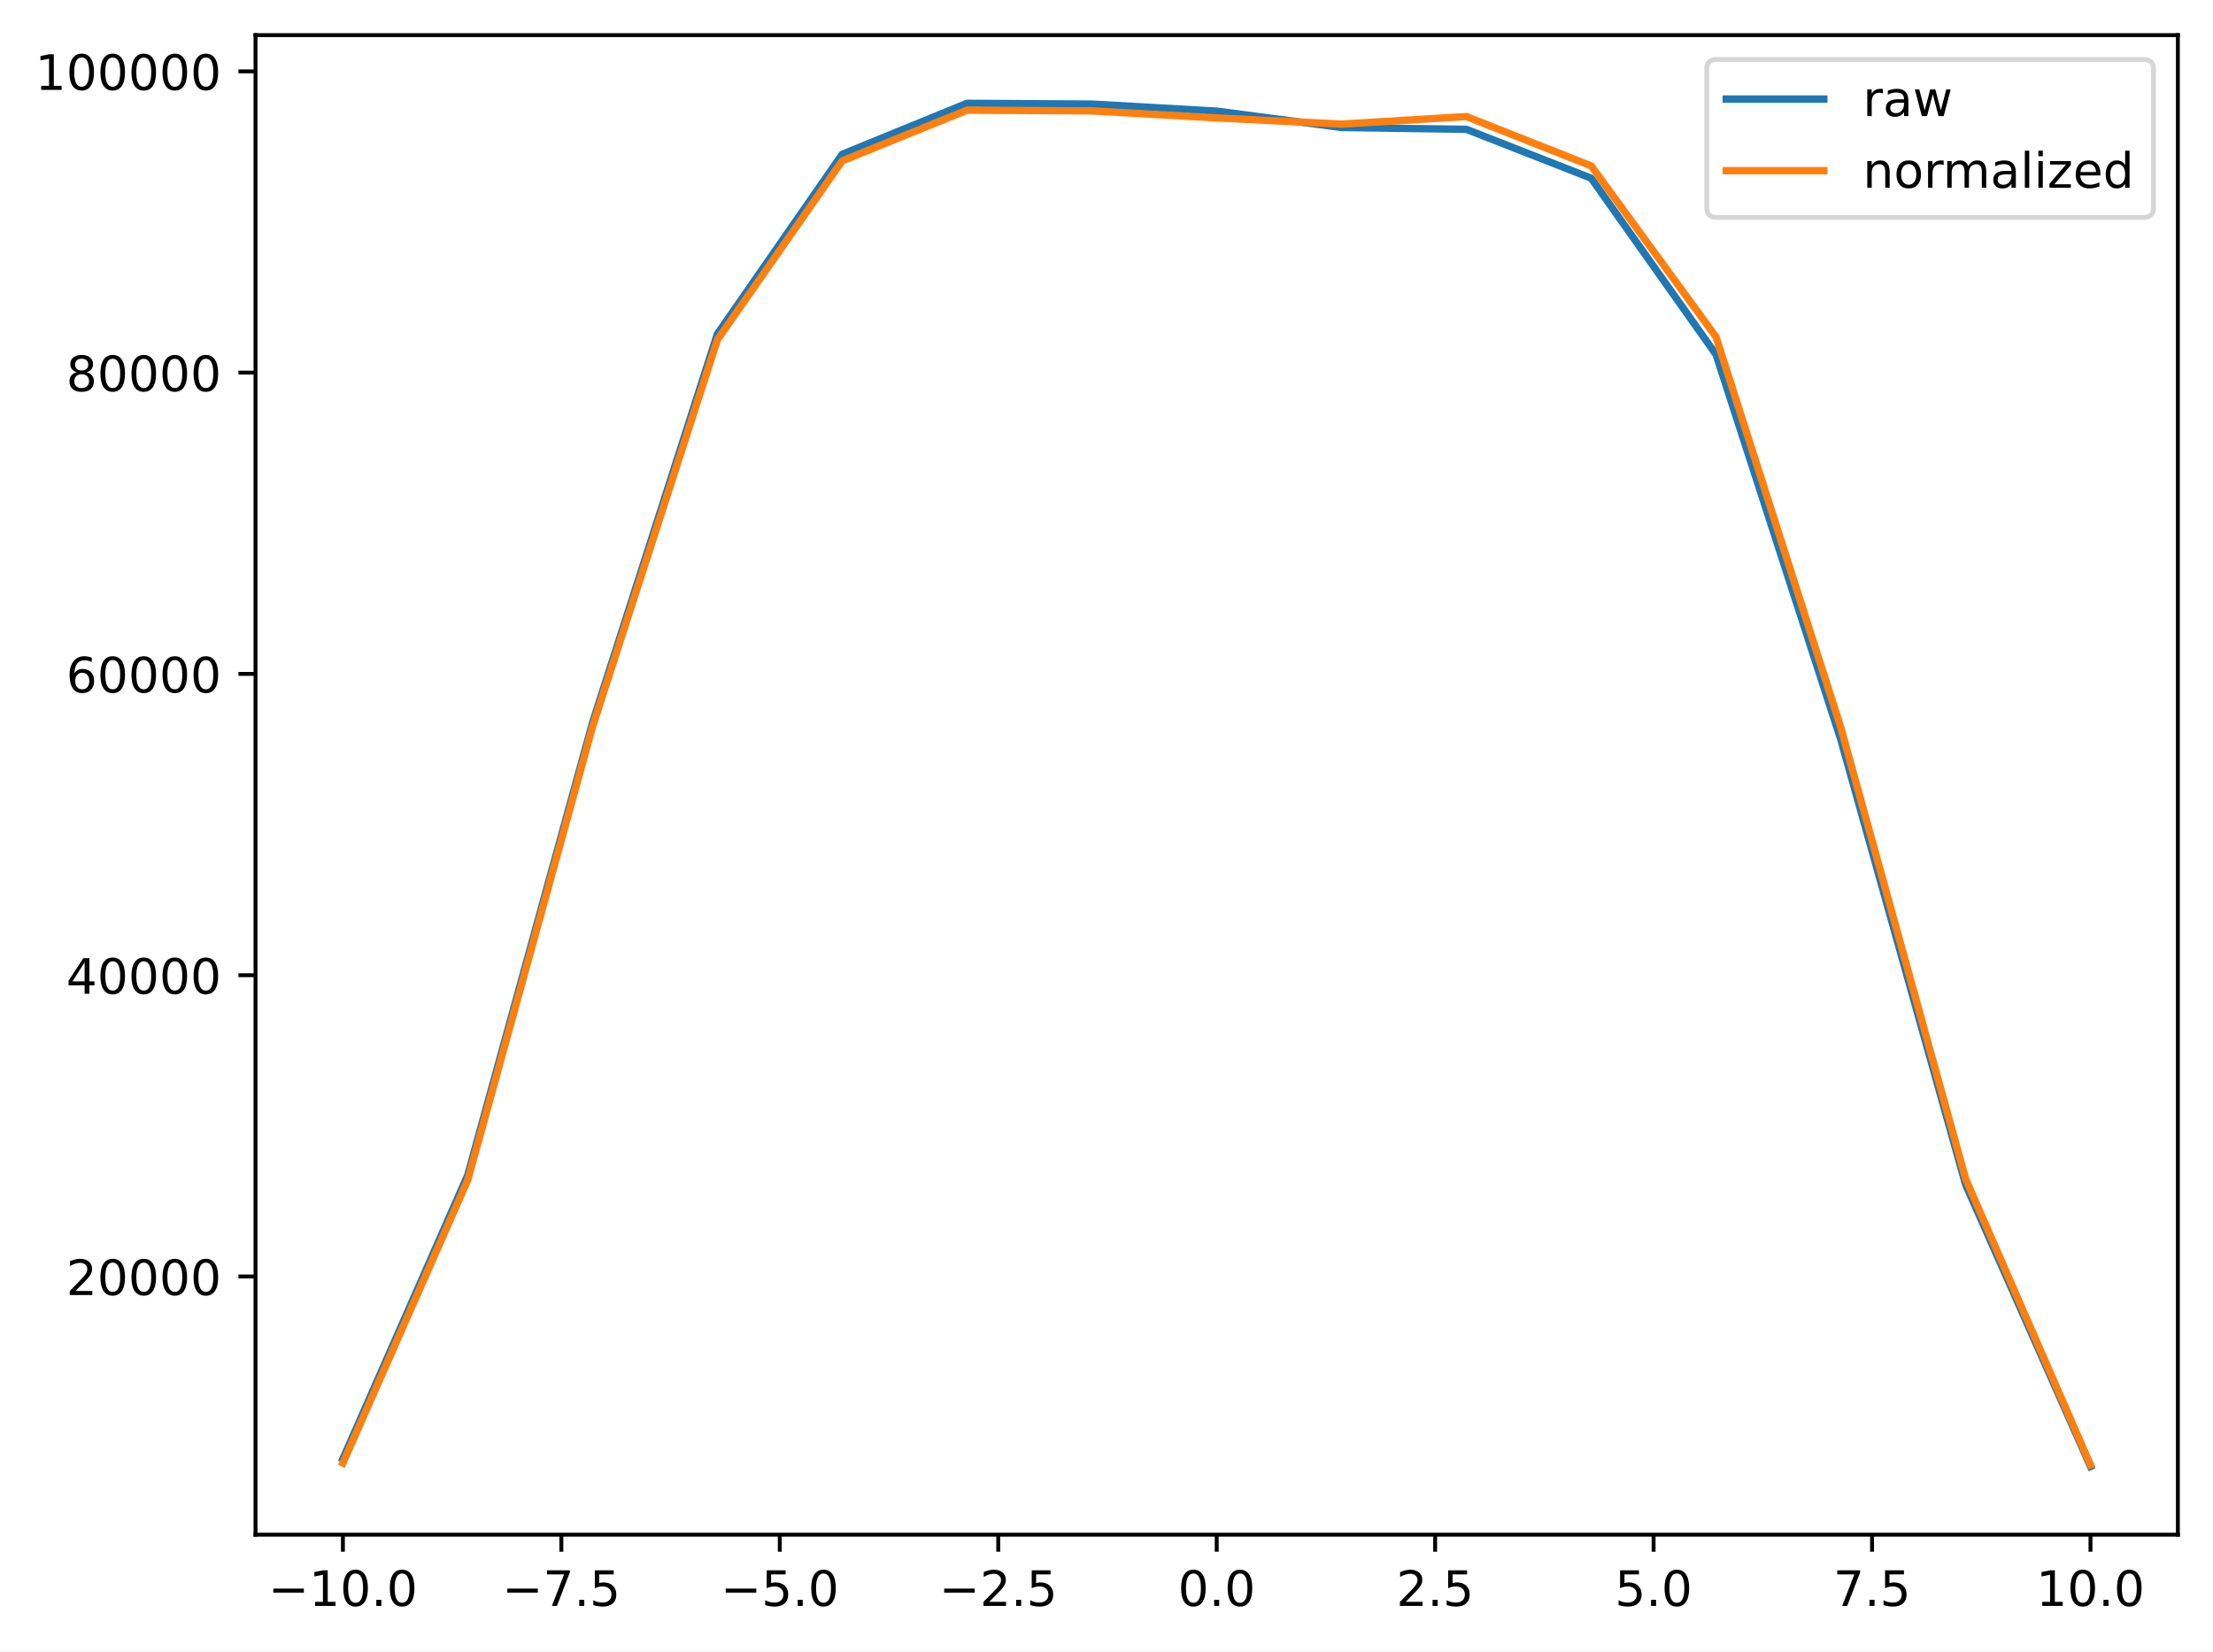
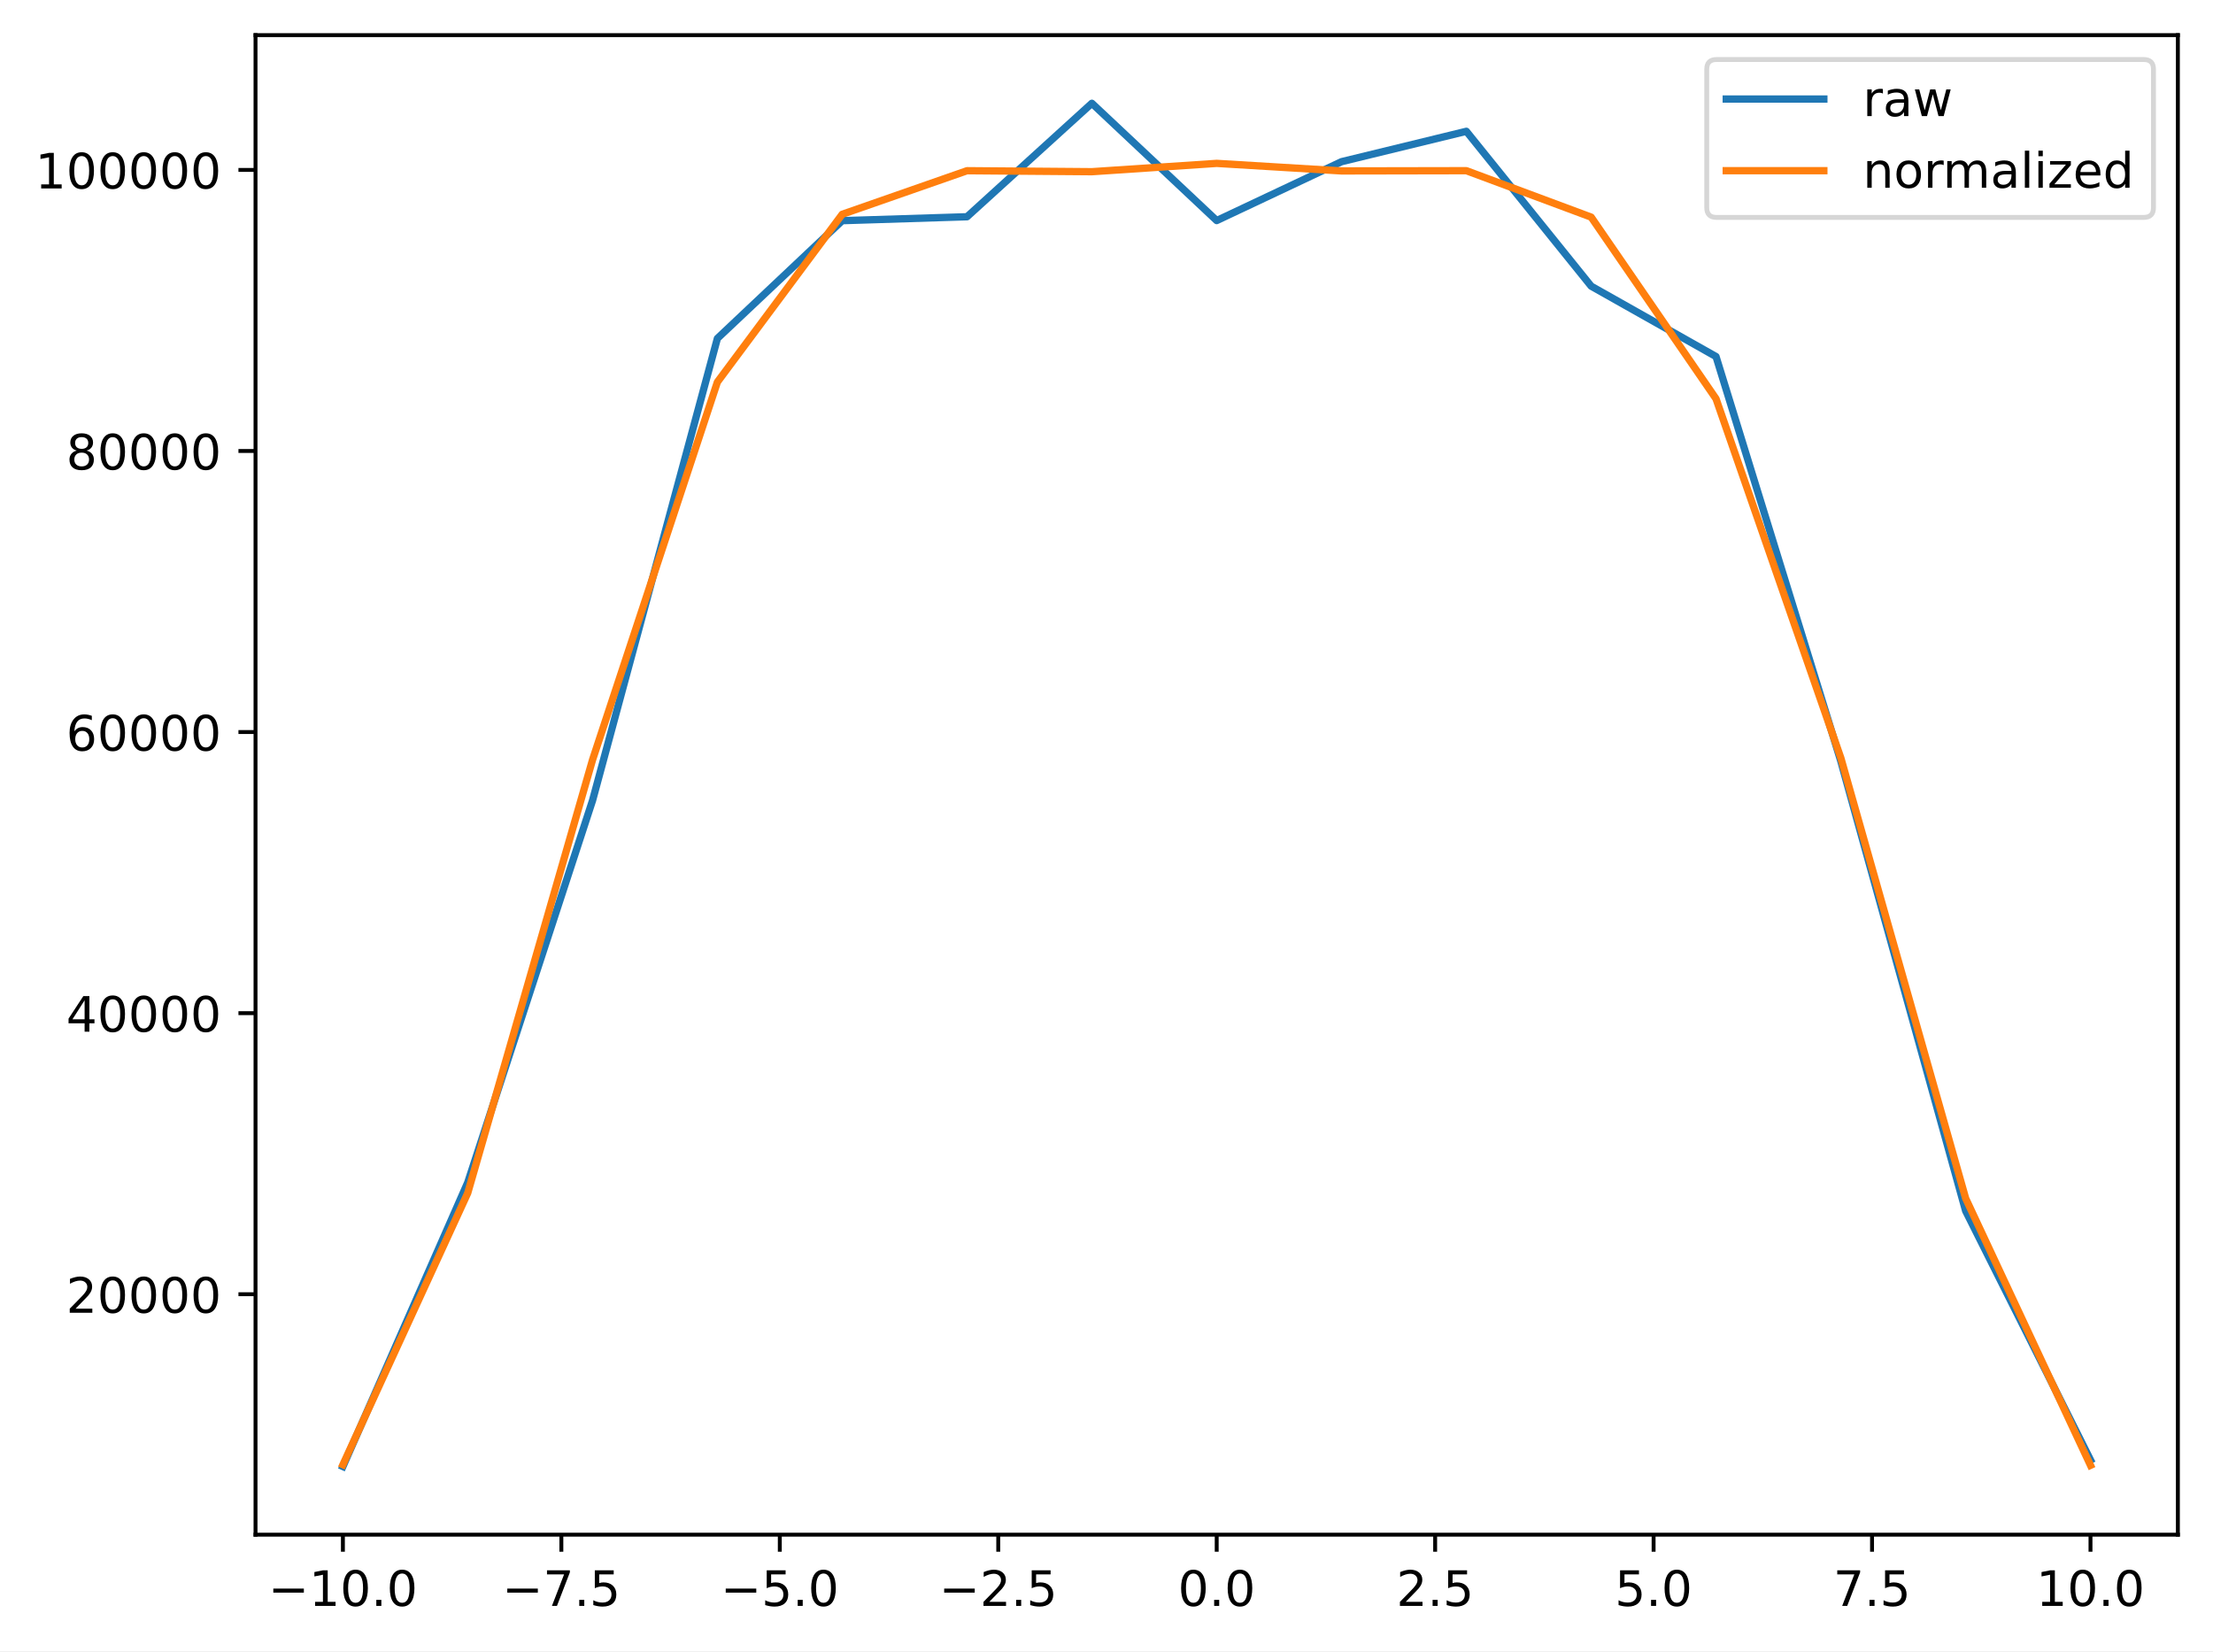
<svg xmlns="http://www.w3.org/2000/svg" xmlns:xlink="http://www.w3.org/1999/xlink" height="338.4pt" version="1.1" viewBox="0 0 453.6 338.4" width="453.6pt">
  <defs>
    <style type="text/css">
*{stroke-linecap:butt;stroke-linejoin:round;}
  </style>
  </defs>
  <g id="figure_1">
    <g id="patch_1">
      <path d="M 0 338.4  L 453.6 338.4  L 453.6 0  L 0 0  z " style="fill:#ffffff;" />
    </g>
    <g id="axes_1">
      <g id="patch_2">
        <path d="M 52.375 314.522  L 446.4 314.522  L 446.4 7.2  L 52.375 7.2  z " style="fill:#ffffff;" />
      </g>
      <g id="matplotlib.axis_1">
        <g id="xtick_1">
          <g id="line2d_1">
            <defs>
-               <path d="M 0 0  L 0 3.5  " id="mf3e37d94b4" style="stroke:#000000;stroke-width:0.8;" />
-             </defs>
-             <g>
-               <use style="stroke:#000000;stroke-width:0.8;" x="70.285" xlink:href="#mf3e37d94b4" y="314.522" />
+               <path d="M 0 0  L 0 3.5  " id="m24423a9ece" style="stroke:#000000;stroke-width:0.8;" />
+             </defs>
+             <g>
+               <use style="stroke:#000000;stroke-width:0.8;" x="70.285" xlink:href="#m24423a9ece" y="314.522" />
            </g>
          </g>
          <g id="text_1">
            <defs>
              <path d="M 10.594 35.5  L 73.188 35.5  L 73.188 27.203  L 10.594 27.203  z " id="DejaVuSans-8722" />
              <path d="M 12.406 8.297  L 28.516 8.297  L 28.516 63.922  L 10.984 60.406  L 10.984 69.391  L 28.422 72.906  L 38.281 72.906  L 38.281 8.297  L 54.391 8.297  L 54.391 0  L 12.406 0  z " id="DejaVuSans-49" />
              <path d="M 31.781 66.406  Q 24.172 66.406 20.328 58.906  Q 16.5 51.422 16.5 36.375  Q 16.5 21.391 20.328 13.891  Q 24.172 6.391 31.781 6.391  Q 39.453 6.391 43.281 13.891  Q 47.125 21.391 47.125 36.375  Q 47.125 51.422 43.281 58.906  Q 39.453 66.406 31.781 66.406  z M 31.781 74.219  Q 44.047 74.219 50.516 64.516  Q 56.984 54.828 56.984 36.375  Q 56.984 17.969 50.516 8.266  Q 44.047 -1.422 31.781 -1.422  Q 19.531 -1.422 13.062 8.266  Q 6.594 17.969 6.594 36.375  Q 6.594 54.828 13.062 64.516  Q 19.531 74.219 31.781 74.219  z " id="DejaVuSans-48" />
              <path d="M 10.688 12.406  L 21 12.406  L 21 0  L 10.688 0  z " id="DejaVuSans-46" />
            </defs>
            <g transform="translate(54.96257 329.1203)scale(0.1 -0.1)">
              <use xlink:href="#DejaVuSans-8722" />
              <use x="83.789" xlink:href="#DejaVuSans-49" />
              <use x="147.412" xlink:href="#DejaVuSans-48" />
              <use x="211.035" xlink:href="#DejaVuSans-46" />
              <use x="242.822" xlink:href="#DejaVuSans-48" />
            </g>
          </g>
        </g>
        <g id="xtick_2">
          <g id="line2d_2">
            <g>
-               <use style="stroke:#000000;stroke-width:0.8;" x="115.061" xlink:href="#mf3e37d94b4" y="314.522" />
+               <use style="stroke:#000000;stroke-width:0.8;" x="115.061" xlink:href="#m24423a9ece" y="314.522" />
            </g>
          </g>
          <g id="text_2">
            <defs>
              <path d="M 8.203 72.906  L 55.078 72.906  L 55.078 68.703  L 28.609 0  L 18.312 0  L 43.219 64.594  L 8.203 64.594  z " id="DejaVuSans-55" />
              <path d="M 10.797 72.906  L 49.516 72.906  L 49.516 64.594  L 19.828 64.594  L 19.828 46.734  Q 21.969 47.469 24.109 47.828  Q 26.266 48.188 28.422 48.188  Q 40.625 48.188 47.75 41.5  Q 54.891 34.812 54.891 23.391  Q 54.891 11.625 47.562 5.094  Q 40.234 -1.422 26.906 -1.422  Q 22.312 -1.422 17.547 -0.641  Q 12.797 0.141 7.719 1.703  L 7.719 11.625  Q 12.109 9.234 16.797 8.062  Q 21.484 6.891 26.703 6.891  Q 35.156 6.891 40.078 11.328  Q 45.016 15.766 45.016 23.391  Q 45.016 31 40.078 35.438  Q 35.156 39.891 26.703 39.891  Q 22.75 39.891 18.812 39.016  Q 14.891 38.141 10.797 36.281  z " id="DejaVuSans-53" />
            </defs>
            <g transform="translate(102.9194 329.1203)scale(0.1 -0.1)">
              <use xlink:href="#DejaVuSans-8722" />
              <use x="83.789" xlink:href="#DejaVuSans-55" />
              <use x="147.412" xlink:href="#DejaVuSans-46" />
              <use x="179.199" xlink:href="#DejaVuSans-53" />
            </g>
          </g>
        </g>
        <g id="xtick_3">
          <g id="line2d_3">
            <g>
-               <use style="stroke:#000000;stroke-width:0.8;" x="159.836" xlink:href="#mf3e37d94b4" y="314.522" />
+               <use style="stroke:#000000;stroke-width:0.8;" x="159.836" xlink:href="#m24423a9ece" y="314.522" />
            </g>
          </g>
          <g id="text_3">
            <g transform="translate(147.695 329.1203)scale(0.1 -0.1)">
              <use xlink:href="#DejaVuSans-8722" />
              <use x="83.789" xlink:href="#DejaVuSans-53" />
              <use x="147.412" xlink:href="#DejaVuSans-46" />
              <use x="179.199" xlink:href="#DejaVuSans-48" />
            </g>
          </g>
        </g>
        <g id="xtick_4">
          <g id="line2d_4">
            <g>
-               <use style="stroke:#000000;stroke-width:0.8;" x="204.612" xlink:href="#mf3e37d94b4" y="314.522" />
+               <use style="stroke:#000000;stroke-width:0.8;" x="204.612" xlink:href="#m24423a9ece" y="314.522" />
            </g>
          </g>
          <g id="text_4">
            <defs>
              <path d="M 19.188 8.297  L 53.609 8.297  L 53.609 0  L 7.328 0  L 7.328 8.297  Q 12.938 14.109 22.625 23.891  Q 32.328 33.688 34.812 36.531  Q 39.547 41.844 41.422 45.531  Q 43.312 49.219 43.312 52.781  Q 43.312 58.594 39.234 62.25  Q 35.156 65.922 28.609 65.922  Q 23.969 65.922 18.812 64.312  Q 13.672 62.703 7.812 59.422  L 7.812 69.391  Q 13.766 71.781 18.938 73  Q 24.125 74.219 28.422 74.219  Q 39.75 74.219 46.484 68.547  Q 53.219 62.891 53.219 53.422  Q 53.219 48.922 51.531 44.891  Q 49.859 40.875 45.406 35.406  Q 44.188 33.984 37.641 27.219  Q 31.109 20.453 19.188 8.297  z " id="DejaVuSans-50" />
            </defs>
            <g transform="translate(192.4705 329.1203)scale(0.1 -0.1)">
              <use xlink:href="#DejaVuSans-8722" />
              <use x="83.789" xlink:href="#DejaVuSans-50" />
              <use x="147.412" xlink:href="#DejaVuSans-46" />
              <use x="179.199" xlink:href="#DejaVuSans-53" />
            </g>
          </g>
        </g>
        <g id="xtick_5">
          <g id="line2d_5">
            <g>
-               <use style="stroke:#000000;stroke-width:0.8;" x="249.387" xlink:href="#mf3e37d94b4" y="314.522" />
+               <use style="stroke:#000000;stroke-width:0.8;" x="249.387" xlink:href="#m24423a9ece" y="314.522" />
            </g>
          </g>
          <g id="text_5">
            <g transform="translate(241.4359 329.1203)scale(0.1 -0.1)">
              <use xlink:href="#DejaVuSans-48" />
              <use x="63.623" xlink:href="#DejaVuSans-46" />
              <use x="95.41" xlink:href="#DejaVuSans-48" />
            </g>
          </g>
        </g>
        <g id="xtick_6">
          <g id="line2d_6">
            <g>
-               <use style="stroke:#000000;stroke-width:0.8;" x="294.163" xlink:href="#mf3e37d94b4" y="314.522" />
+               <use style="stroke:#000000;stroke-width:0.8;" x="294.163" xlink:href="#m24423a9ece" y="314.522" />
            </g>
          </g>
          <g id="text_6">
            <g transform="translate(286.2115 329.1203)scale(0.1 -0.1)">
              <use xlink:href="#DejaVuSans-50" />
              <use x="63.623" xlink:href="#DejaVuSans-46" />
              <use x="95.41" xlink:href="#DejaVuSans-53" />
            </g>
          </g>
        </g>
        <g id="xtick_7">
          <g id="line2d_7">
            <g>
-               <use style="stroke:#000000;stroke-width:0.8;" x="338.939" xlink:href="#mf3e37d94b4" y="314.522" />
+               <use style="stroke:#000000;stroke-width:0.8;" x="338.939" xlink:href="#m24423a9ece" y="314.522" />
            </g>
          </g>
          <g id="text_7">
            <g transform="translate(330.9871 329.1203)scale(0.1 -0.1)">
              <use xlink:href="#DejaVuSans-53" />
              <use x="63.623" xlink:href="#DejaVuSans-46" />
              <use x="95.41" xlink:href="#DejaVuSans-48" />
            </g>
          </g>
        </g>
        <g id="xtick_8">
          <g id="line2d_8">
            <g>
-               <use style="stroke:#000000;stroke-width:0.8;" x="383.714" xlink:href="#mf3e37d94b4" y="314.522" />
+               <use style="stroke:#000000;stroke-width:0.8;" x="383.714" xlink:href="#m24423a9ece" y="314.522" />
            </g>
          </g>
          <g id="text_8">
            <g transform="translate(375.7626 329.1203)scale(0.1 -0.1)">
              <use xlink:href="#DejaVuSans-55" />
              <use x="63.623" xlink:href="#DejaVuSans-46" />
              <use x="95.41" xlink:href="#DejaVuSans-53" />
            </g>
          </g>
        </g>
        <g id="xtick_9">
          <g id="line2d_9">
            <g>
-               <use style="stroke:#000000;stroke-width:0.8;" x="428.49" xlink:href="#mf3e37d94b4" y="314.522" />
+               <use style="stroke:#000000;stroke-width:0.8;" x="428.49" xlink:href="#m24423a9ece" y="314.522" />
            </g>
          </g>
          <g id="text_9">
            <g transform="translate(417.357 329.1203)scale(0.1 -0.1)">
              <use xlink:href="#DejaVuSans-49" />
              <use x="63.623" xlink:href="#DejaVuSans-48" />
              <use x="127.246" xlink:href="#DejaVuSans-46" />
              <use x="159.033" xlink:href="#DejaVuSans-48" />
            </g>
          </g>
        </g>
      </g>
      <g id="matplotlib.axis_2">
        <g id="ytick_1">
          <g id="line2d_10">
            <defs>
-               <path d="M 0 0  L -3.5 0  " id="m22a09e6795" style="stroke:#000000;stroke-width:0.8;" />
-             </defs>
-             <g>
-               <use style="stroke:#000000;stroke-width:0.8;" x="52.375" xlink:href="#m22a09e6795" y="261.606" />
+               <path d="M 0 0  L -3.5 0  " id="m6b07ea7a77" style="stroke:#000000;stroke-width:0.8;" />
+             </defs>
+             <g>
+               <use style="stroke:#000000;stroke-width:0.8;" x="52.375" xlink:href="#m6b07ea7a77" y="265.239" />
            </g>
          </g>
          <g id="text_10">
-             <g transform="translate(13.5625 265.4054)scale(0.1 -0.1)">
+             <g transform="translate(13.5625 269.038)scale(0.1 -0.1)">
              <use xlink:href="#DejaVuSans-50" />
              <use x="63.623" xlink:href="#DejaVuSans-48" />
              <use x="127.246" xlink:href="#DejaVuSans-48" />
              <use x="190.869" xlink:href="#DejaVuSans-48" />
              <use x="254.492" xlink:href="#DejaVuSans-48" />
            </g>
          </g>
        </g>
        <g id="ytick_2">
          <g id="line2d_11">
            <g>
-               <use style="stroke:#000000;stroke-width:0.8;" x="52.375" xlink:href="#m22a09e6795" y="199.86" />
+               <use style="stroke:#000000;stroke-width:0.8;" x="52.375" xlink:href="#m6b07ea7a77" y="207.635" />
            </g>
          </g>
          <g id="text_11">
            <defs>
              <path d="M 37.797 64.312  L 12.891 25.391  L 37.797 25.391  z M 35.203 72.906  L 47.609 72.906  L 47.609 25.391  L 58.016 25.391  L 58.016 17.188  L 47.609 17.188  L 47.609 0  L 37.797 0  L 37.797 17.188  L 4.891 17.188  L 4.891 26.703  z " id="DejaVuSans-52" />
            </defs>
-             <g transform="translate(13.5625 203.6591)scale(0.1 -0.1)">
+             <g transform="translate(13.5625 211.4343)scale(0.1 -0.1)">
              <use xlink:href="#DejaVuSans-52" />
              <use x="63.623" xlink:href="#DejaVuSans-48" />
              <use x="127.246" xlink:href="#DejaVuSans-48" />
              <use x="190.869" xlink:href="#DejaVuSans-48" />
              <use x="254.492" xlink:href="#DejaVuSans-48" />
            </g>
          </g>
        </g>
        <g id="ytick_3">
          <g id="line2d_12">
            <g>
-               <use style="stroke:#000000;stroke-width:0.8;" x="52.375" xlink:href="#m22a09e6795" y="138.114" />
+               <use style="stroke:#000000;stroke-width:0.8;" x="52.375" xlink:href="#m6b07ea7a77" y="150.031" />
            </g>
          </g>
          <g id="text_12">
            <defs>
              <path d="M 33.016 40.375  Q 26.375 40.375 22.484 35.828  Q 18.609 31.297 18.609 23.391  Q 18.609 15.531 22.484 10.953  Q 26.375 6.391 33.016 6.391  Q 39.656 6.391 43.531 10.953  Q 47.406 15.531 47.406 23.391  Q 47.406 31.297 43.531 35.828  Q 39.656 40.375 33.016 40.375  z M 52.594 71.297  L 52.594 62.312  Q 48.875 64.062 45.094 64.984  Q 41.312 65.922 37.594 65.922  Q 27.828 65.922 22.672 59.328  Q 17.531 52.734 16.797 39.406  Q 19.672 43.656 24.016 45.922  Q 28.375 48.188 33.594 48.188  Q 44.578 48.188 50.953 41.516  Q 57.328 34.859 57.328 23.391  Q 57.328 12.156 50.688 5.359  Q 44.047 -1.422 33.016 -1.422  Q 20.359 -1.422 13.672 8.266  Q 6.984 17.969 6.984 36.375  Q 6.984 53.656 15.188 63.938  Q 23.391 74.219 37.203 74.219  Q 40.922 74.219 44.703 73.484  Q 48.484 72.75 52.594 71.297  z " id="DejaVuSans-54" />
            </defs>
-             <g transform="translate(13.5625 141.9128)scale(0.1 -0.1)">
+             <g transform="translate(13.5625 153.8307)scale(0.1 -0.1)">
              <use xlink:href="#DejaVuSans-54" />
              <use x="63.623" xlink:href="#DejaVuSans-48" />
              <use x="127.246" xlink:href="#DejaVuSans-48" />
              <use x="190.869" xlink:href="#DejaVuSans-48" />
              <use x="254.492" xlink:href="#DejaVuSans-48" />
            </g>
          </g>
        </g>
        <g id="ytick_4">
          <g id="line2d_13">
            <g>
-               <use style="stroke:#000000;stroke-width:0.8;" x="52.375" xlink:href="#m22a09e6795" y="76.367" />
+               <use style="stroke:#000000;stroke-width:0.8;" x="52.375" xlink:href="#m6b07ea7a77" y="92.428" />
            </g>
          </g>
          <g id="text_13">
            <defs>
              <path d="M 31.781 34.625  Q 24.75 34.625 20.719 30.859  Q 16.703 27.094 16.703 20.516  Q 16.703 13.922 20.719 10.156  Q 24.75 6.391 31.781 6.391  Q 38.812 6.391 42.859 10.172  Q 46.922 13.969 46.922 20.516  Q 46.922 27.094 42.891 30.859  Q 38.875 34.625 31.781 34.625  z M 21.922 38.812  Q 15.578 40.375 12.031 44.719  Q 8.5 49.078 8.5 55.328  Q 8.5 64.062 14.719 69.141  Q 20.953 74.219 31.781 74.219  Q 42.672 74.219 48.875 69.141  Q 55.078 64.062 55.078 55.328  Q 55.078 49.078 51.531 44.719  Q 48 40.375 41.703 38.812  Q 48.828 37.156 52.797 32.312  Q 56.781 27.484 56.781 20.516  Q 56.781 9.906 50.312 4.234  Q 43.844 -1.422 31.781 -1.422  Q 19.734 -1.422 13.25 4.234  Q 6.781 9.906 6.781 20.516  Q 6.781 27.484 10.781 32.312  Q 14.797 37.156 21.922 38.812  z M 18.312 54.391  Q 18.312 48.734 21.844 45.562  Q 25.391 42.391 31.781 42.391  Q 38.141 42.391 41.719 45.562  Q 45.312 48.734 45.312 54.391  Q 45.312 60.062 41.719 63.234  Q 38.141 66.406 31.781 66.406  Q 25.391 66.406 21.844 63.234  Q 18.312 60.062 18.312 54.391  z " id="DejaVuSans-56" />
            </defs>
-             <g transform="translate(13.5625 80.16651)scale(0.1 -0.1)">
+             <g transform="translate(13.5625 96.22701)scale(0.1 -0.1)">
              <use xlink:href="#DejaVuSans-56" />
              <use x="63.623" xlink:href="#DejaVuSans-48" />
              <use x="127.246" xlink:href="#DejaVuSans-48" />
              <use x="190.869" xlink:href="#DejaVuSans-48" />
              <use x="254.492" xlink:href="#DejaVuSans-48" />
            </g>
          </g>
        </g>
        <g id="ytick_5">
          <g id="line2d_14">
            <g>
-               <use style="stroke:#000000;stroke-width:0.8;" x="52.375" xlink:href="#m22a09e6795" y="14.621" />
+               <use style="stroke:#000000;stroke-width:0.8;" x="52.375" xlink:href="#m6b07ea7a77" y="34.824" />
            </g>
          </g>
          <g id="text_14">
-             <g transform="translate(7.2 18.4202)scale(0.1 -0.1)">
+             <g transform="translate(7.2 38.62334)scale(0.1 -0.1)">
              <use xlink:href="#DejaVuSans-49" />
              <use x="63.623" xlink:href="#DejaVuSans-48" />
              <use x="127.246" xlink:href="#DejaVuSans-48" />
              <use x="190.869" xlink:href="#DejaVuSans-48" />
              <use x="254.492" xlink:href="#DejaVuSans-48" />
              <use x="318.115" xlink:href="#DejaVuSans-48" />
            </g>
          </g>
        </g>
      </g>
      <g id="line2d_15">
-         <path clip-path="url(#p3984eff5cd)" d="M 70.285 298.981  L 95.871 240.844  L 121.457 148.095  L 147.043 68.448  L 172.629 31.614  L 198.215 21.169  L 223.801 21.327  L 249.387 22.771  L 274.974 26.134  L 300.56 26.501  L 326.146 36.525  L 351.732 72.656  L 377.318 151.596  L 402.904 242.795  L 428.49 300.553  " style="fill:none;stroke:#1f77b4;stroke-linecap:square;stroke-width:1.5;" />
+         <path clip-path="url(#p07e68d504b)" d="M 70.285 300.553  L 95.871 242.347  L 121.457 164.041  L 147.043 69.358  L 172.629 45.224  L 198.215 44.421  L 223.801 21.169  L 249.387 45.204  L 274.974 33.136  L 300.56 26.909  L 326.146 58.649  L 351.732 73.073  L 377.318 156.005  L 402.904 248.179  L 428.49 299.211  " style="fill:none;stroke:#1f77b4;stroke-linecap:square;stroke-width:1.5;" />
      </g>
      <g id="line2d_16">
-         <path clip-path="url(#p3984eff5cd)" d="M 70.285 299.835  L 95.871 241.842  L 121.457 148.909  L 147.043 69.633  L 172.629 32.969  L 198.215 22.574  L 223.801 22.73  L 249.387 24.168  L 274.974 25.434  L 300.56 23.884  L 326.146 33.997  L 351.732 69.049  L 377.318 149.124  L 402.904 241.636  L 428.49 300.225  " style="fill:none;stroke:#ff7f0e;stroke-linecap:square;stroke-width:1.5;" />
+         <path clip-path="url(#p07e68d504b)" d="M 70.285 300.185  L 95.871 244.504  L 121.457 155.712  L 147.043 78.298  L 172.629 43.918  L 198.215 34.986  L 223.801 35.188  L 249.387 33.482  L 274.974 35.029  L 300.56 34.981  L 326.146 44.501  L 351.732 81.722  L 377.318 155.344  L 402.904 245.604  L 428.49 300.311  " style="fill:none;stroke:#ff7f0e;stroke-linecap:square;stroke-width:1.5;" />
      </g>
      <g id="patch_3">
        <path d="M 52.375 314.522  L 52.375 7.2  " style="fill:none;stroke:#000000;stroke-linecap:square;stroke-linejoin:miter;stroke-width:0.8;" />
      </g>
      <g id="patch_4">
        <path d="M 446.4 314.522  L 446.4 7.2  " style="fill:none;stroke:#000000;stroke-linecap:square;stroke-linejoin:miter;stroke-width:0.8;" />
      </g>
      <g id="patch_5">
        <path d="M 52.375 314.522  L 446.4 314.522  " style="fill:none;stroke:#000000;stroke-linecap:square;stroke-linejoin:miter;stroke-width:0.8;" />
      </g>
      <g id="patch_6">
        <path d="M 52.375 7.2  L 446.4 7.2  " style="fill:none;stroke:#000000;stroke-linecap:square;stroke-linejoin:miter;stroke-width:0.8;" />
      </g>
      <g id="legend_1">
        <g id="patch_7">
          <path d="M 351.833 44.556  L 439.4 44.556  Q 441.4 44.556 441.4 42.556  L 441.4 14.2  Q 441.4 12.2 439.4 12.2  L 351.833 12.2  Q 349.833 12.2 349.833 14.2  L 349.833 42.556  Q 349.833 44.556 351.833 44.556  z " style="fill:#ffffff;opacity:0.8;stroke:#cccccc;stroke-linejoin:miter;" />
        </g>
        <g id="line2d_17">
          <path d="M 353.833 20.298  L 373.833 20.298  " style="fill:none;stroke:#1f77b4;stroke-linecap:square;stroke-width:1.5;" />
        </g>
        <g id="line2d_18" />
        <g id="text_15">
          <defs>
            <path d="M 41.109 46.297  Q 39.594 47.172 37.812 47.578  Q 36.031 48 33.891 48  Q 26.266 48 22.188 43.047  Q 18.109 38.094 18.109 28.812  L 18.109 0  L 9.078 0  L 9.078 54.688  L 18.109 54.688  L 18.109 46.188  Q 20.953 51.172 25.484 53.578  Q 30.031 56 36.531 56  Q 37.453 56 38.578 55.875  Q 39.703 55.766 41.062 55.516  z " id="DejaVuSans-114" />
            <path d="M 34.281 27.484  Q 23.391 27.484 19.188 25  Q 14.984 22.516 14.984 16.5  Q 14.984 11.719 18.141 8.906  Q 21.297 6.109 26.703 6.109  Q 34.188 6.109 38.703 11.406  Q 43.219 16.703 43.219 25.484  L 43.219 27.484  z M 52.203 31.203  L 52.203 0  L 43.219 0  L 43.219 8.297  Q 40.141 3.328 35.547 0.953  Q 30.953 -1.422 24.312 -1.422  Q 15.922 -1.422 10.953 3.297  Q 6 8.016 6 15.922  Q 6 25.141 12.172 29.828  Q 18.359 34.516 30.609 34.516  L 43.219 34.516  L 43.219 35.406  Q 43.219 41.609 39.141 45  Q 35.062 48.391 27.688 48.391  Q 23 48.391 18.547 47.266  Q 14.109 46.141 10.016 43.891  L 10.016 52.203  Q 14.938 54.109 19.578 55.047  Q 24.219 56 28.609 56  Q 40.484 56 46.344 49.844  Q 52.203 43.703 52.203 31.203  z " id="DejaVuSans-97" />
            <path d="M 4.203 54.688  L 13.188 54.688  L 24.422 12.016  L 35.594 54.688  L 46.188 54.688  L 57.422 12.016  L 68.609 54.688  L 77.594 54.688  L 63.281 0  L 52.688 0  L 40.922 44.828  L 29.109 0  L 18.5 0  z " id="DejaVuSans-119" />
          </defs>
          <g transform="translate(381.8328 23.79844)scale(0.1 -0.1)">
            <use xlink:href="#DejaVuSans-114" />
            <use x="41.113" xlink:href="#DejaVuSans-97" />
            <use x="102.393" xlink:href="#DejaVuSans-119" />
          </g>
        </g>
        <g id="line2d_19">
          <path d="M 353.833 34.977  L 373.833 34.977  " style="fill:none;stroke:#ff7f0e;stroke-linecap:square;stroke-width:1.5;" />
        </g>
        <g id="line2d_20" />
        <g id="text_16">
          <defs>
            <path d="M 54.891 33.016  L 54.891 0  L 45.906 0  L 45.906 32.719  Q 45.906 40.484 42.875 44.328  Q 39.844 48.188 33.797 48.188  Q 26.516 48.188 22.312 43.547  Q 18.109 38.922 18.109 30.906  L 18.109 0  L 9.078 0  L 9.078 54.688  L 18.109 54.688  L 18.109 46.188  Q 21.344 51.125 25.703 53.562  Q 30.078 56 35.797 56  Q 45.219 56 50.047 50.172  Q 54.891 44.344 54.891 33.016  z " id="DejaVuSans-110" />
            <path d="M 30.609 48.391  Q 23.391 48.391 19.188 42.75  Q 14.984 37.109 14.984 27.297  Q 14.984 17.484 19.156 11.844  Q 23.344 6.203 30.609 6.203  Q 37.797 6.203 41.984 11.859  Q 46.188 17.531 46.188 27.297  Q 46.188 37.016 41.984 42.703  Q 37.797 48.391 30.609 48.391  z M 30.609 56  Q 42.328 56 49.016 48.375  Q 55.719 40.766 55.719 27.297  Q 55.719 13.875 49.016 6.219  Q 42.328 -1.422 30.609 -1.422  Q 18.844 -1.422 12.172 6.219  Q 5.516 13.875 5.516 27.297  Q 5.516 40.766 12.172 48.375  Q 18.844 56 30.609 56  z " id="DejaVuSans-111" />
            <path d="M 52 44.188  Q 55.375 50.25 60.062 53.125  Q 64.75 56 71.094 56  Q 79.641 56 84.281 50.016  Q 88.922 44.047 88.922 33.016  L 88.922 0  L 79.891 0  L 79.891 32.719  Q 79.891 40.578 77.094 44.375  Q 74.312 48.188 68.609 48.188  Q 61.625 48.188 57.562 43.547  Q 53.516 38.922 53.516 30.906  L 53.516 0  L 44.484 0  L 44.484 32.719  Q 44.484 40.625 41.703 44.406  Q 38.922 48.188 33.109 48.188  Q 26.219 48.188 22.156 43.531  Q 18.109 38.875 18.109 30.906  L 18.109 0  L 9.078 0  L 9.078 54.688  L 18.109 54.688  L 18.109 46.188  Q 21.188 51.219 25.484 53.609  Q 29.781 56 35.688 56  Q 41.656 56 45.828 52.969  Q 50 49.953 52 44.188  z " id="DejaVuSans-109" />
            <path d="M 9.422 75.984  L 18.406 75.984  L 18.406 0  L 9.422 0  z " id="DejaVuSans-108" />
            <path d="M 9.422 54.688  L 18.406 54.688  L 18.406 0  L 9.422 0  z M 9.422 75.984  L 18.406 75.984  L 18.406 64.594  L 9.422 64.594  z " id="DejaVuSans-105" />
            <path d="M 5.516 54.688  L 48.188 54.688  L 48.188 46.484  L 14.406 7.172  L 48.188 7.172  L 48.188 0  L 4.297 0  L 4.297 8.203  L 38.094 47.516  L 5.516 47.516  z " id="DejaVuSans-122" />
            <path d="M 56.203 29.594  L 56.203 25.203  L 14.891 25.203  Q 15.484 15.922 20.484 11.062  Q 25.484 6.203 34.422 6.203  Q 39.594 6.203 44.453 7.469  Q 49.312 8.734 54.109 11.281  L 54.109 2.781  Q 49.266 0.734 44.188 -0.344  Q 39.109 -1.422 33.891 -1.422  Q 20.797 -1.422 13.156 6.188  Q 5.516 13.812 5.516 26.812  Q 5.516 40.234 12.766 48.109  Q 20.016 56 32.328 56  Q 43.359 56 49.781 48.891  Q 56.203 41.797 56.203 29.594  z M 47.219 32.234  Q 47.125 39.594 43.094 43.984  Q 39.062 48.391 32.422 48.391  Q 24.906 48.391 20.391 44.141  Q 15.875 39.891 15.188 32.172  z " id="DejaVuSans-101" />
            <path d="M 45.406 46.391  L 45.406 75.984  L 54.391 75.984  L 54.391 0  L 45.406 0  L 45.406 8.203  Q 42.578 3.328 38.25 0.953  Q 33.938 -1.422 27.875 -1.422  Q 17.969 -1.422 11.734 6.484  Q 5.516 14.406 5.516 27.297  Q 5.516 40.188 11.734 48.094  Q 17.969 56 27.875 56  Q 33.938 56 38.25 53.625  Q 42.578 51.266 45.406 46.391  z M 14.797 27.297  Q 14.797 17.391 18.875 11.75  Q 22.953 6.109 30.078 6.109  Q 37.203 6.109 41.297 11.75  Q 45.406 17.391 45.406 27.297  Q 45.406 37.203 41.297 42.844  Q 37.203 48.484 30.078 48.484  Q 22.953 48.484 18.875 42.844  Q 14.797 37.203 14.797 27.297  z " id="DejaVuSans-100" />
          </defs>
          <g transform="translate(381.8328 38.47656)scale(0.1 -0.1)">
            <use xlink:href="#DejaVuSans-110" />
            <use x="63.379" xlink:href="#DejaVuSans-111" />
            <use x="124.561" xlink:href="#DejaVuSans-114" />
            <use x="163.924" xlink:href="#DejaVuSans-109" />
            <use x="261.336" xlink:href="#DejaVuSans-97" />
            <use x="322.615" xlink:href="#DejaVuSans-108" />
            <use x="350.398" xlink:href="#DejaVuSans-105" />
            <use x="378.182" xlink:href="#DejaVuSans-122" />
            <use x="430.672" xlink:href="#DejaVuSans-101" />
            <use x="492.195" xlink:href="#DejaVuSans-100" />
          </g>
        </g>
      </g>
    </g>
  </g>
  <defs>
-     <clipPath id="p3984eff5cd">
+     <clipPath id="p07e68d504b">
      <rect height="307.322" width="394.025" x="52.375" y="7.2" />
    </clipPath>
  </defs>
</svg>
